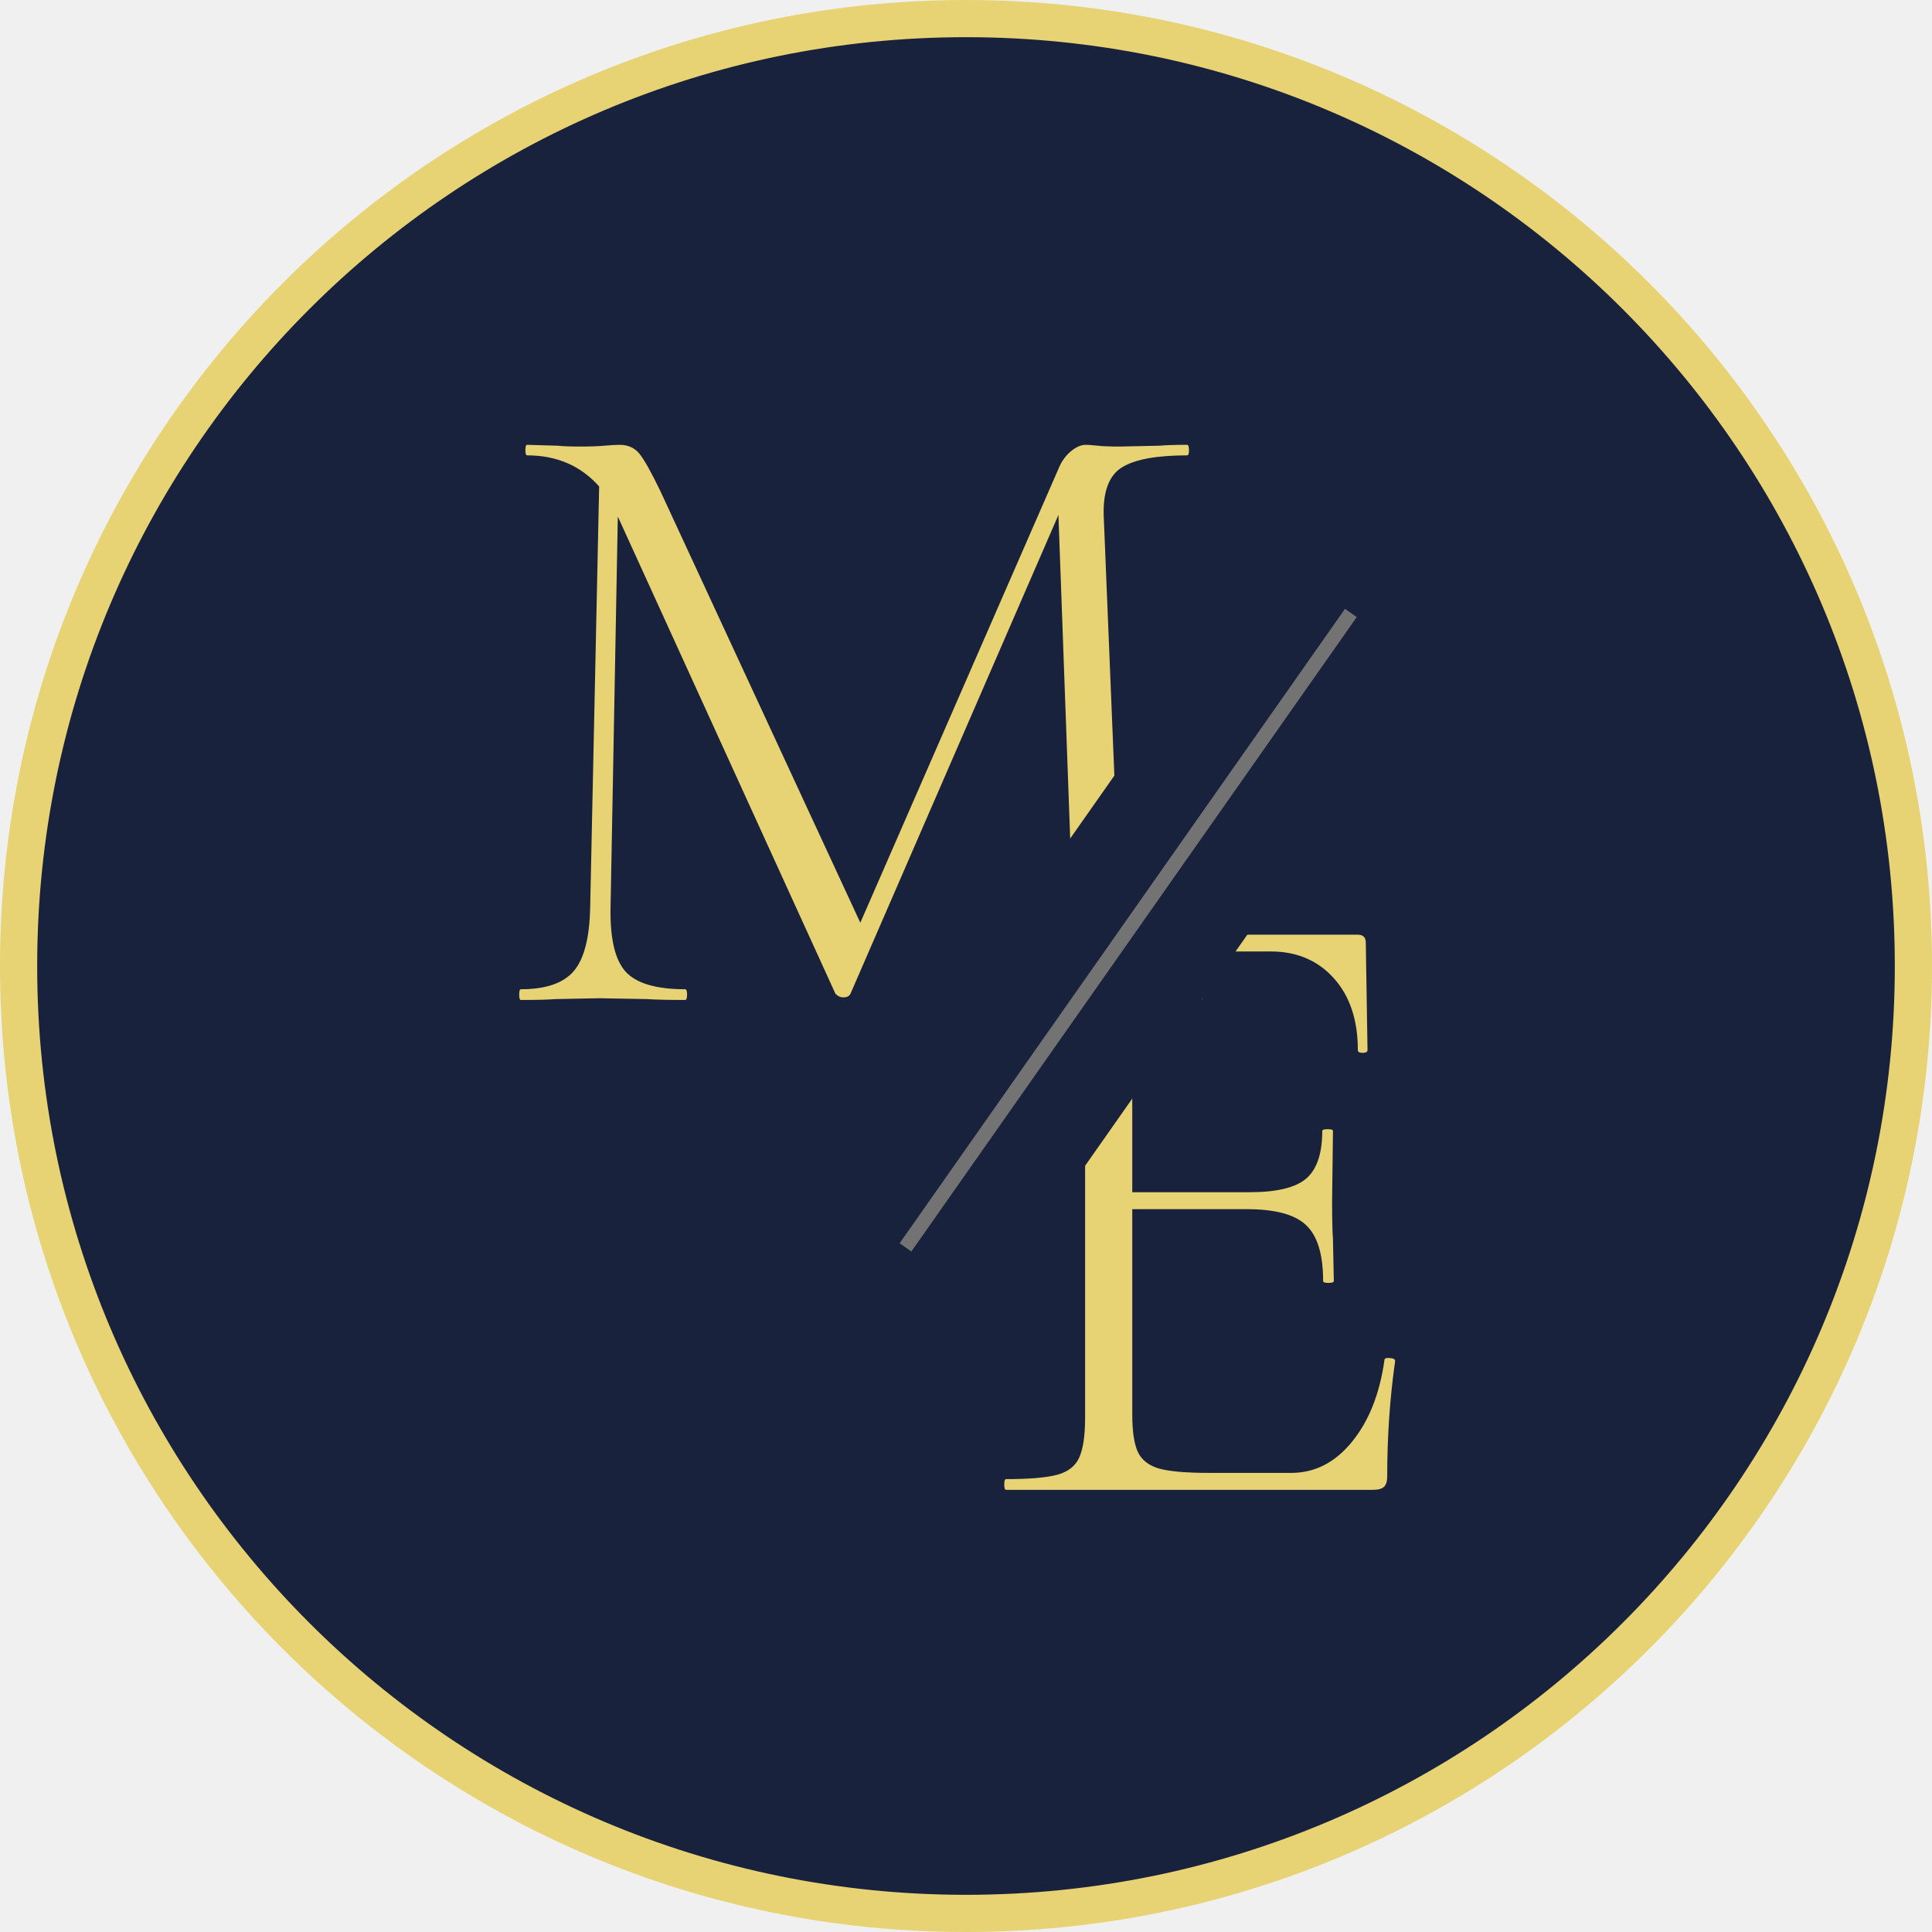
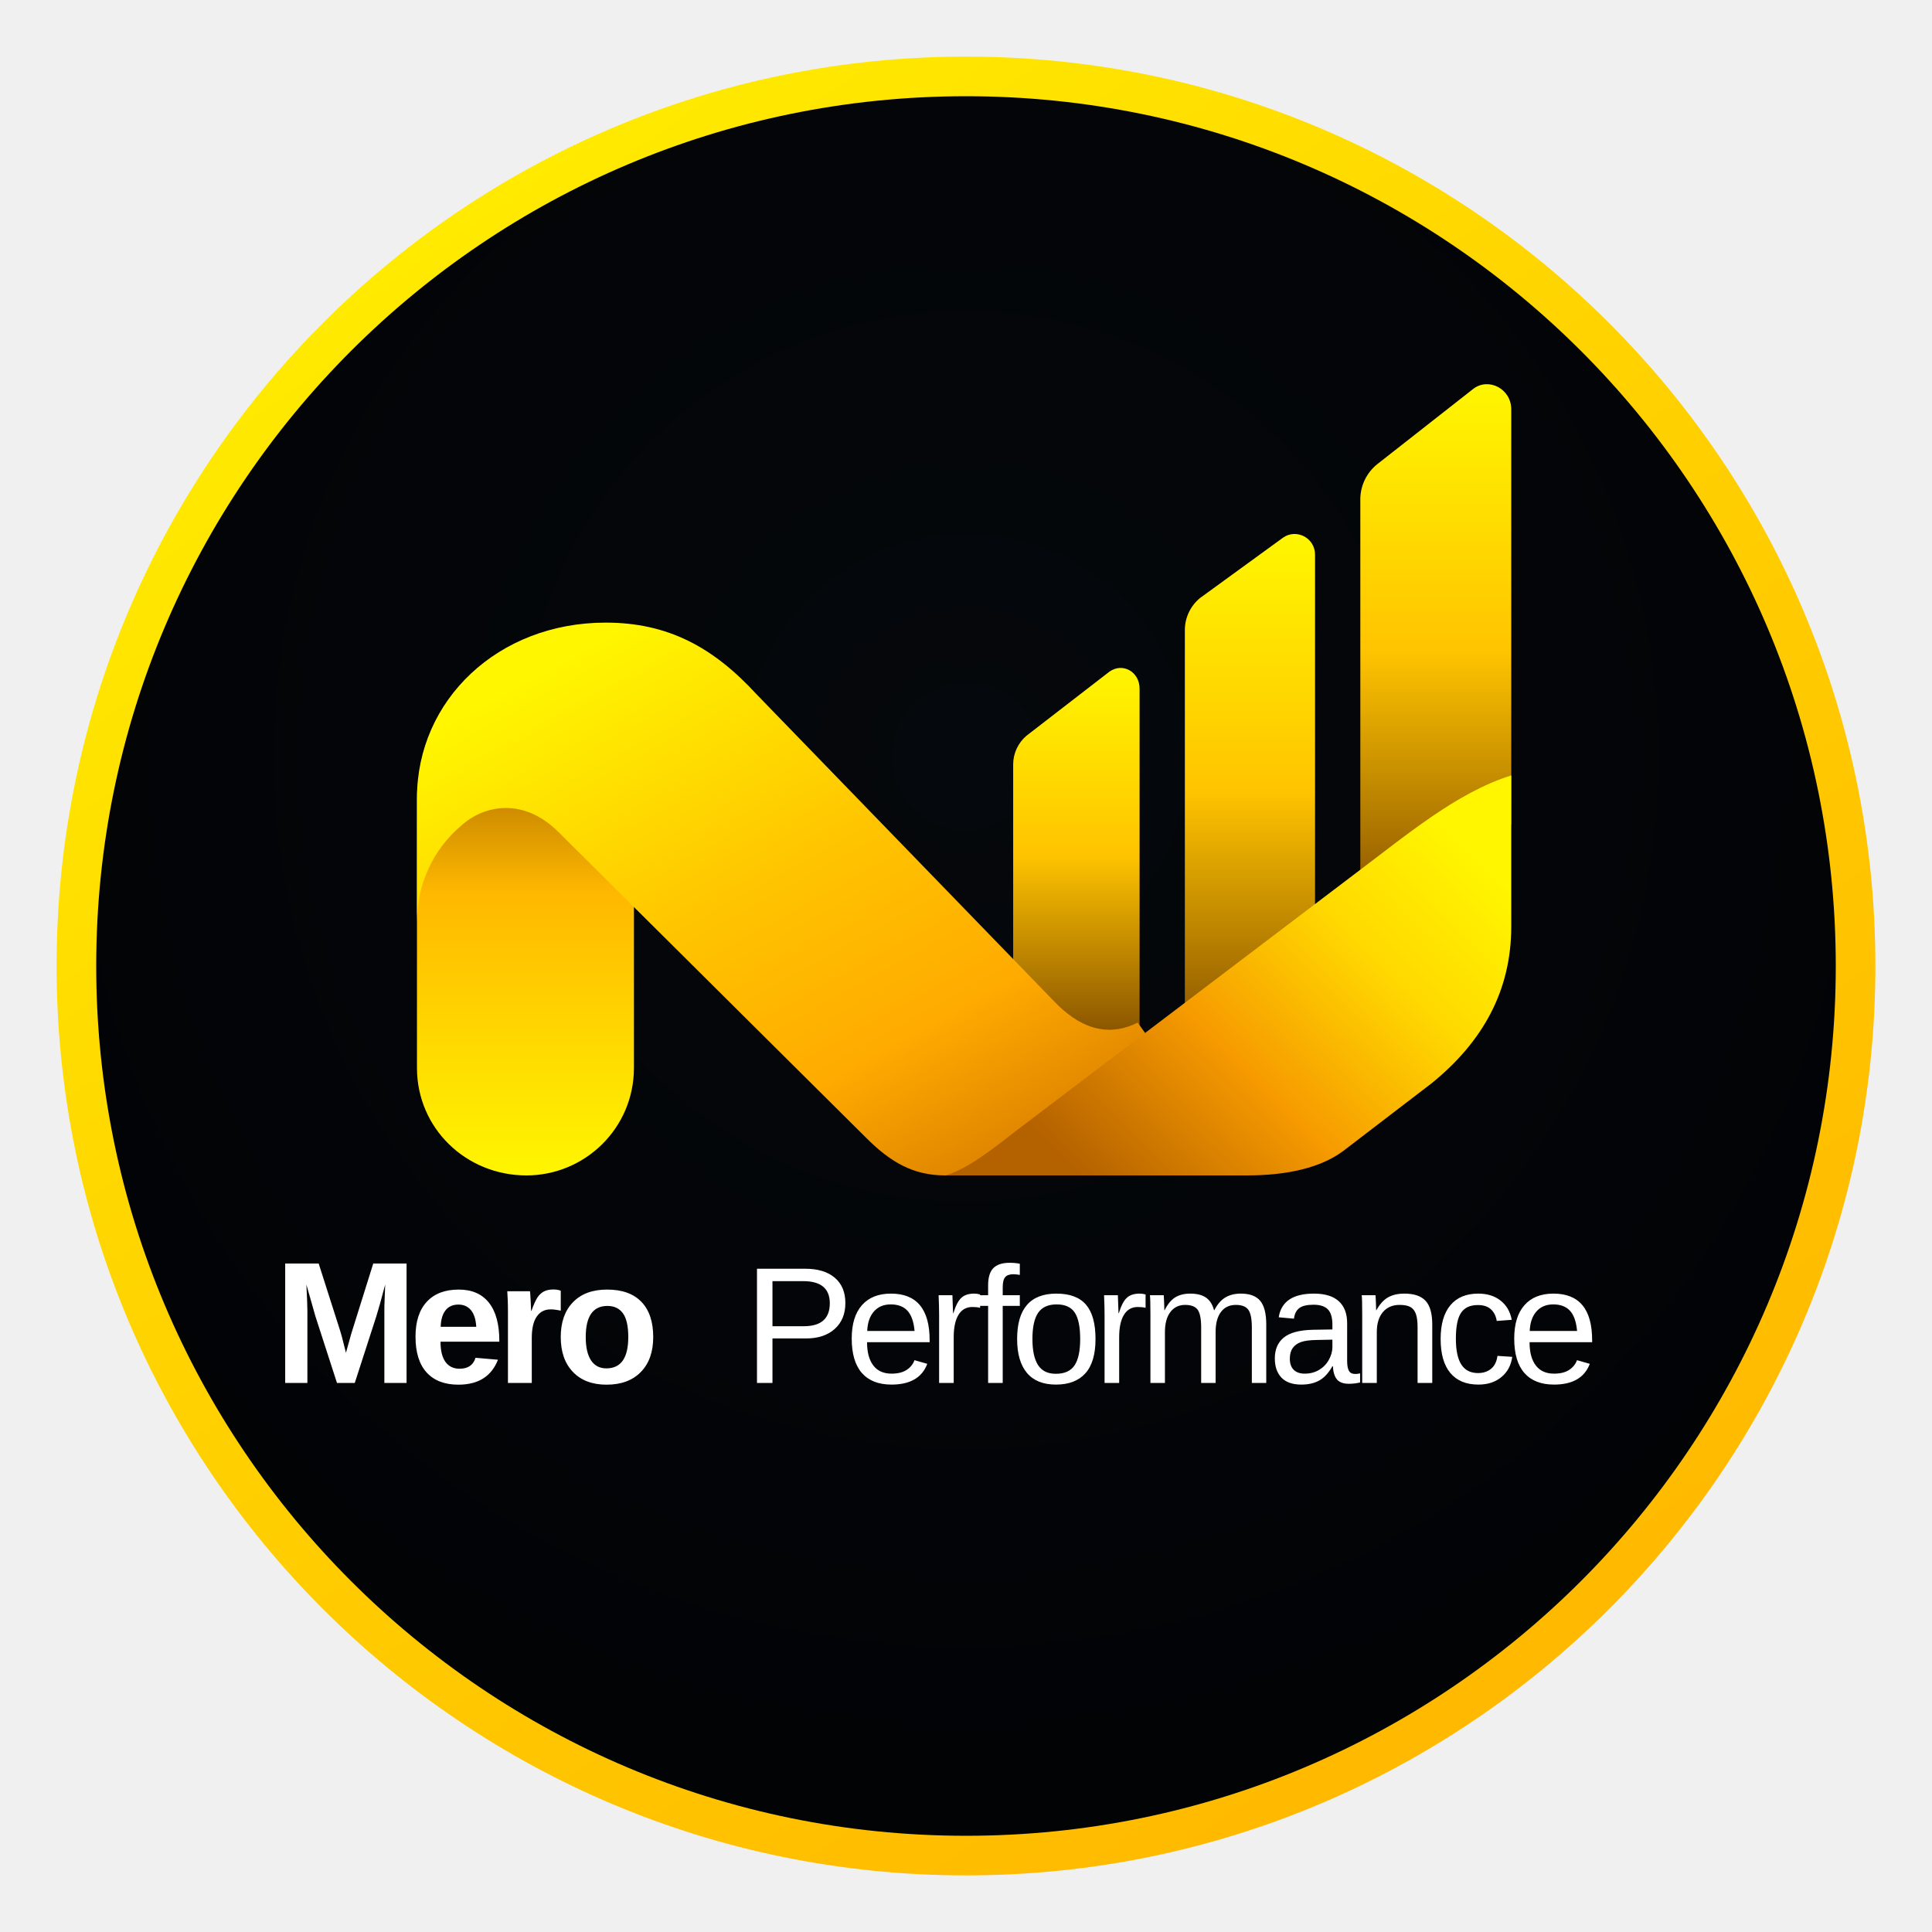
- <svg xmlns="http://www.w3.org/2000/svg" width="1455" height="1455" viewBox="0 0 1455 1455" fill="none">
-   <circle cx="727.5" cy="727.5" r="713.5" fill="#19223C" stroke="#E8D374" stroke-width="28" />
-   <path d="M904.031 745.008C905.397 745.008 906.112 746.374 906.112 749.041C906.112 751.74 905.397 753.073 904.031 753.073C890.242 753.073 879.316 752.878 871.251 752.423L826.504 751.772L785.009 752.423C778.31 752.878 768.944 753.073 756.912 753.073C756.034 753.073 755.611 751.74 755.611 749.041C755.611 746.374 756.034 745.008 756.912 745.008C772.521 745.008 784.001 743.805 791.383 741.366C798.732 738.96 803.642 734.602 806.081 728.358C808.488 722.114 809.268 712.293 808.423 698.83L797.106 387.812L640.491 748.39C639.613 750.211 637.825 751.122 635.158 751.122C632.882 751.122 630.898 750.211 629.174 748.39L465.925 390.414L465.275 389.113L459.812 683.481C459.356 706.733 463.129 722.83 471.129 731.74C479.193 740.586 494.152 745.008 516.006 745.008C516.949 745.008 517.437 746.374 517.437 749.041C517.437 751.74 516.949 753.073 516.006 753.073C503.518 753.073 493.925 752.878 487.258 752.423L451.226 751.772L418.447 752.423C412.626 752.878 403.91 753.073 392.301 753.073C391.423 753.073 391 751.74 391 749.041C391 746.374 391.423 745.008 392.301 745.008C411.032 745.008 424.3 740.456 432.105 731.35C439.91 722.179 444.007 706.212 444.462 683.481L451.226 366.349C437.341 350.74 419.26 342.935 396.984 342.935C396.106 342.935 395.683 341.634 395.683 339.032C395.683 336.366 396.106 335 396.984 335L419.747 335.65C424.17 336.106 429.959 336.301 437.178 336.301C444.267 336.301 450.251 336.106 455.129 335.65C460.072 335.228 463.877 335 466.576 335C472.82 335 477.698 337.146 481.275 341.374C484.819 345.536 490.153 355 497.274 369.731L647.906 694.928L797.756 351.65C799.903 346.805 802.894 342.805 806.732 339.683C810.537 336.561 814.211 335 817.789 335C819.61 335 822.504 335.228 826.504 335.65C830.471 336.106 836.032 336.301 843.154 336.301L873.332 335.65C877.755 335.228 884.649 335 894.015 335C894.958 335 895.446 336.366 895.446 339.032C895.446 341.634 894.958 342.935 894.015 342.935C870.861 342.935 854.471 345.992 844.845 352.04C835.284 358.024 830.731 369.959 831.187 387.812L843.934 698.83C844.357 712.716 846.016 722.765 848.877 729.009C851.804 735.252 857.398 739.512 865.658 741.756C873.885 743.935 886.665 745.008 904.031 745.008Z" fill="#E8D374" />
-   <path d="M1042.63 1024.31C1042.63 1023.01 1043.96 1022.49 1046.66 1022.75C1049.33 1022.94 1050.69 1023.66 1050.69 1024.96C1046.69 1053.06 1044.71 1082.07 1044.71 1111.98C1044.71 1115.56 1043.93 1118.1 1042.37 1119.66C1040.81 1121.22 1037.98 1122 1033.91 1122H757.625C756.747 1122 756.324 1120.67 756.324 1117.97C756.324 1115.3 756.747 1113.94 757.625 1113.94C775.056 1113.94 787.868 1112.86 796.128 1110.68C804.356 1108.44 809.917 1104.11 812.778 1097.68C815.705 1091.17 817.201 1081.22 817.201 1067.76V758.04C817.201 744.706 815.705 734.886 812.778 728.642C809.917 722.398 804.356 718.073 796.128 715.634C787.868 713.13 775.056 711.862 757.625 711.862C756.747 711.862 756.324 710.561 756.324 707.959C756.324 705.293 756.747 703.927 757.625 703.927H1022.6C1026.56 703.927 1028.58 705.943 1028.58 709.91L1029.88 790.819C1029.88 792.218 1028.64 792.901 1026.24 792.901C1023.8 792.901 1022.6 792.218 1022.6 790.819C1022.6 768.121 1016.55 750.072 1004.51 736.707C992.45 723.276 976.613 716.544 957.036 716.544H910.858C893.948 716.544 881.46 717.683 873.395 719.926C865.33 722.203 859.867 726.43 857.005 732.674C854.143 738.918 852.713 748.739 852.713 762.072V897.874H940.906C961.458 897.874 975.702 894.46 983.702 887.598C991.767 880.671 995.799 868.704 995.799 851.696C995.799 850.851 997.133 850.395 999.832 850.395C1002.5 850.395 1003.86 850.851 1003.86 851.696L1003.21 904.638C1003.21 917.581 1003.41 927.142 1003.86 933.386L1004.51 964.735C1004.51 965.71 1003.15 966.166 1000.48 966.166C997.783 966.166 996.45 965.71 996.45 964.735C996.45 944.703 992.19 930.719 983.702 922.719C975.279 914.654 960.353 910.622 938.955 910.622H852.713V1065.16C852.713 1078.1 854.143 1087.59 857.005 1093.64C859.867 1099.63 865.2 1103.76 873.005 1106C880.81 1108.18 893.427 1109.25 910.858 1109.25H972.385C990.238 1109.25 1005.49 1101.45 1018.17 1085.84C1030.92 1070.23 1039.05 1049.74 1042.63 1024.31Z" fill="#E8D374" />
-   <rect x="1004.39" y="409.756" width="80.8" height="653.768" transform="rotate(35.0689 1004.39 409.756)" fill="#737373" stroke="#19223C" stroke-width="70" />
+ <svg xmlns="http://www.w3.org/2000/svg" width="1024" height="1024" viewBox="0 0 1024 1024" role="img" aria-labelledby="title desc">
+   <defs>
+     <linearGradient id="borderGold" x1="0" y1="0" x2="0.7" y2="1">
+       <stop offset="0" stop-color="#fff500" />
+       <stop offset="0.48" stop-color="#ffd400" />
+       <stop offset="1" stop-color="#ffb800" />
+     </linearGradient>
+     <radialGradient id="badgeBlack" cx="50%" cy="38%" r="68%">
+       <stop offset="0" stop-color="#05080c" />
+       <stop offset="1" stop-color="#010204" />
+     </radialGradient>
+     <linearGradient id="barGold" x1="0" y1="0" x2="0" y2="1">
+       <stop offset="0" stop-color="#fff600" />
+       <stop offset="0.48" stop-color="#ffc400" />
+       <stop offset="1" stop-color="#7a4500" />
+     </linearGradient>
+     <linearGradient id="leftPillar" x1="0" y1="0" x2="0" y2="1">
+       <stop offset="0" stop-color="#8b5000" />
+       <stop offset="0.42" stop-color="#ffb800" />
+       <stop offset="1" stop-color="#fff600" />
+     </linearGradient>
+     <linearGradient id="ribbonGold" x1="0.16" y1="0.08" x2="0.86" y2="0.92">
+       <stop offset="0" stop-color="#fff600" />
+       <stop offset="0.43" stop-color="#ffc400" />
+       <stop offset="0.72" stop-color="#ffab00" />
+       <stop offset="1" stop-color="#d77a00" />
+     </linearGradient>
+     <linearGradient id="ribbonSweep" x1="0.08" y1="0.78" x2="0.92" y2="0.18">
+       <stop offset="0" stop-color="#b46100" />
+       <stop offset="0.38" stop-color="#f69a00" />
+       <stop offset="0.72" stop-color="#ffd900" />
+       <stop offset="1" stop-color="#fff600" />
+     </linearGradient>
+     <clipPath id="badgeClip">
+       <circle cx="512" cy="512" r="471" />
+     </clipPath>
+   </defs>
+   <circle cx="512" cy="512" r="482" fill="url(#borderGold)" />
+   <circle cx="512" cy="512" r="461" fill="url(#badgeBlack)" />
+   <g clip-path="url(#badgeClip)">
+     <path d="M537 405a20 20 0 0 1 7-15l44-34c7-5 16 0 16 9v195h-67z" fill="url(#barGold)" />
+     <path d="M628 334a22 22 0 0 1 8-17l44-32c7-5 17 0 17 9v220l-69 53z" fill="url(#barGold)" />
+     <path d="M721 264a24 24 0 0 1 9-18l51-40c8-6 20 0 20 11v220l-80 62z" fill="url(#barGold)" />
+     <path d="M221 423c0-32 26-58 58-58s57 26 57 58v143c0 32-26 57-57 57-32 0-58-25-58-57z" fill="url(#leftPillar)" />
+     <path d="M221 423c0-52 43-93 100-93 33 0 57 13 80 38l157 162c14 15 29 20 45 12l58 81H501c-17 0-29-7-42-20L296 441c-18-18-39-15-52-3-14 12-23 30-23 51z" fill="url(#ribbonGold)" />
+     <path d="M501 623c11-3 24-13 38-24l178-135c28-21 55-44 84-53v80c0 34-15 61-42 83l-47 36c-12 9-30 13-51 13z" fill="url(#ribbonSweep)" />
+   </g>
+   <text x="145" y="733" fill="#ffffff" font-family="Montserrat, Arial, Helvetica, sans-serif" font-size="92" font-weight="800" letter-spacing="-5">Mero</text>
+   <text x="394" y="733" fill="#ffffff" font-family="Montserrat, Arial, Helvetica, sans-serif" font-size="88" font-weight="300" letter-spacing="-5">Performance</text>
</svg>
